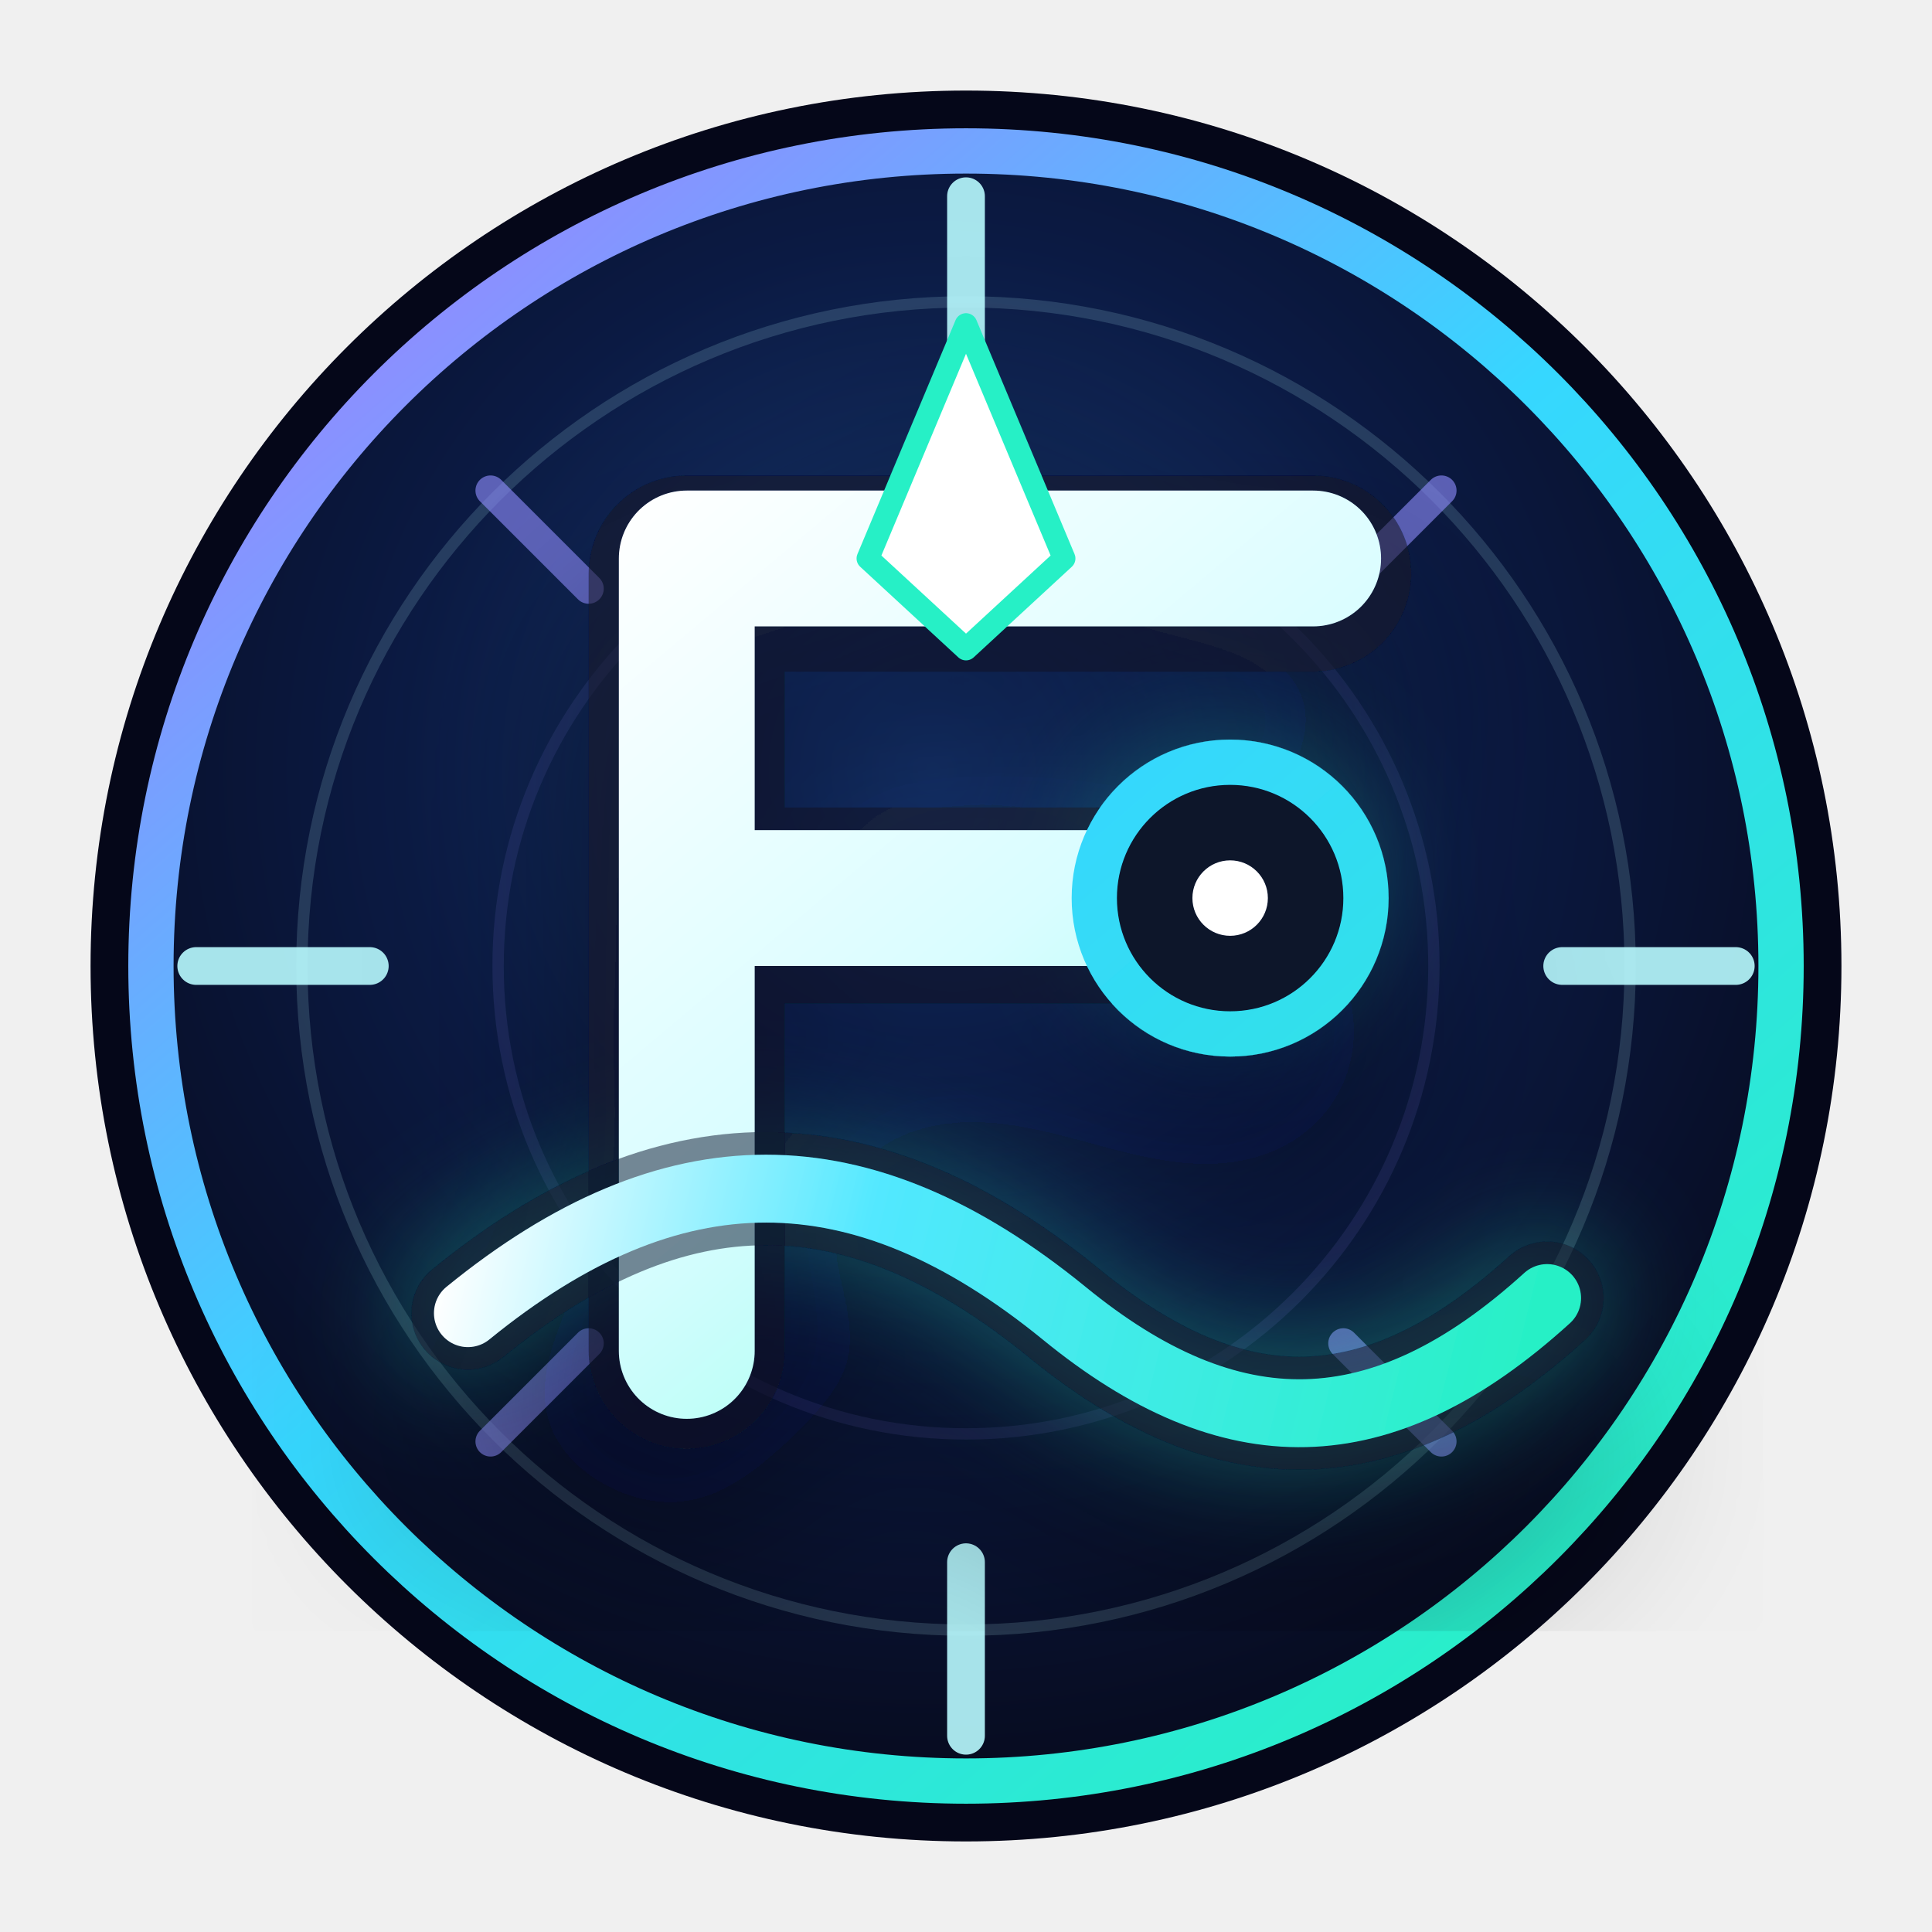
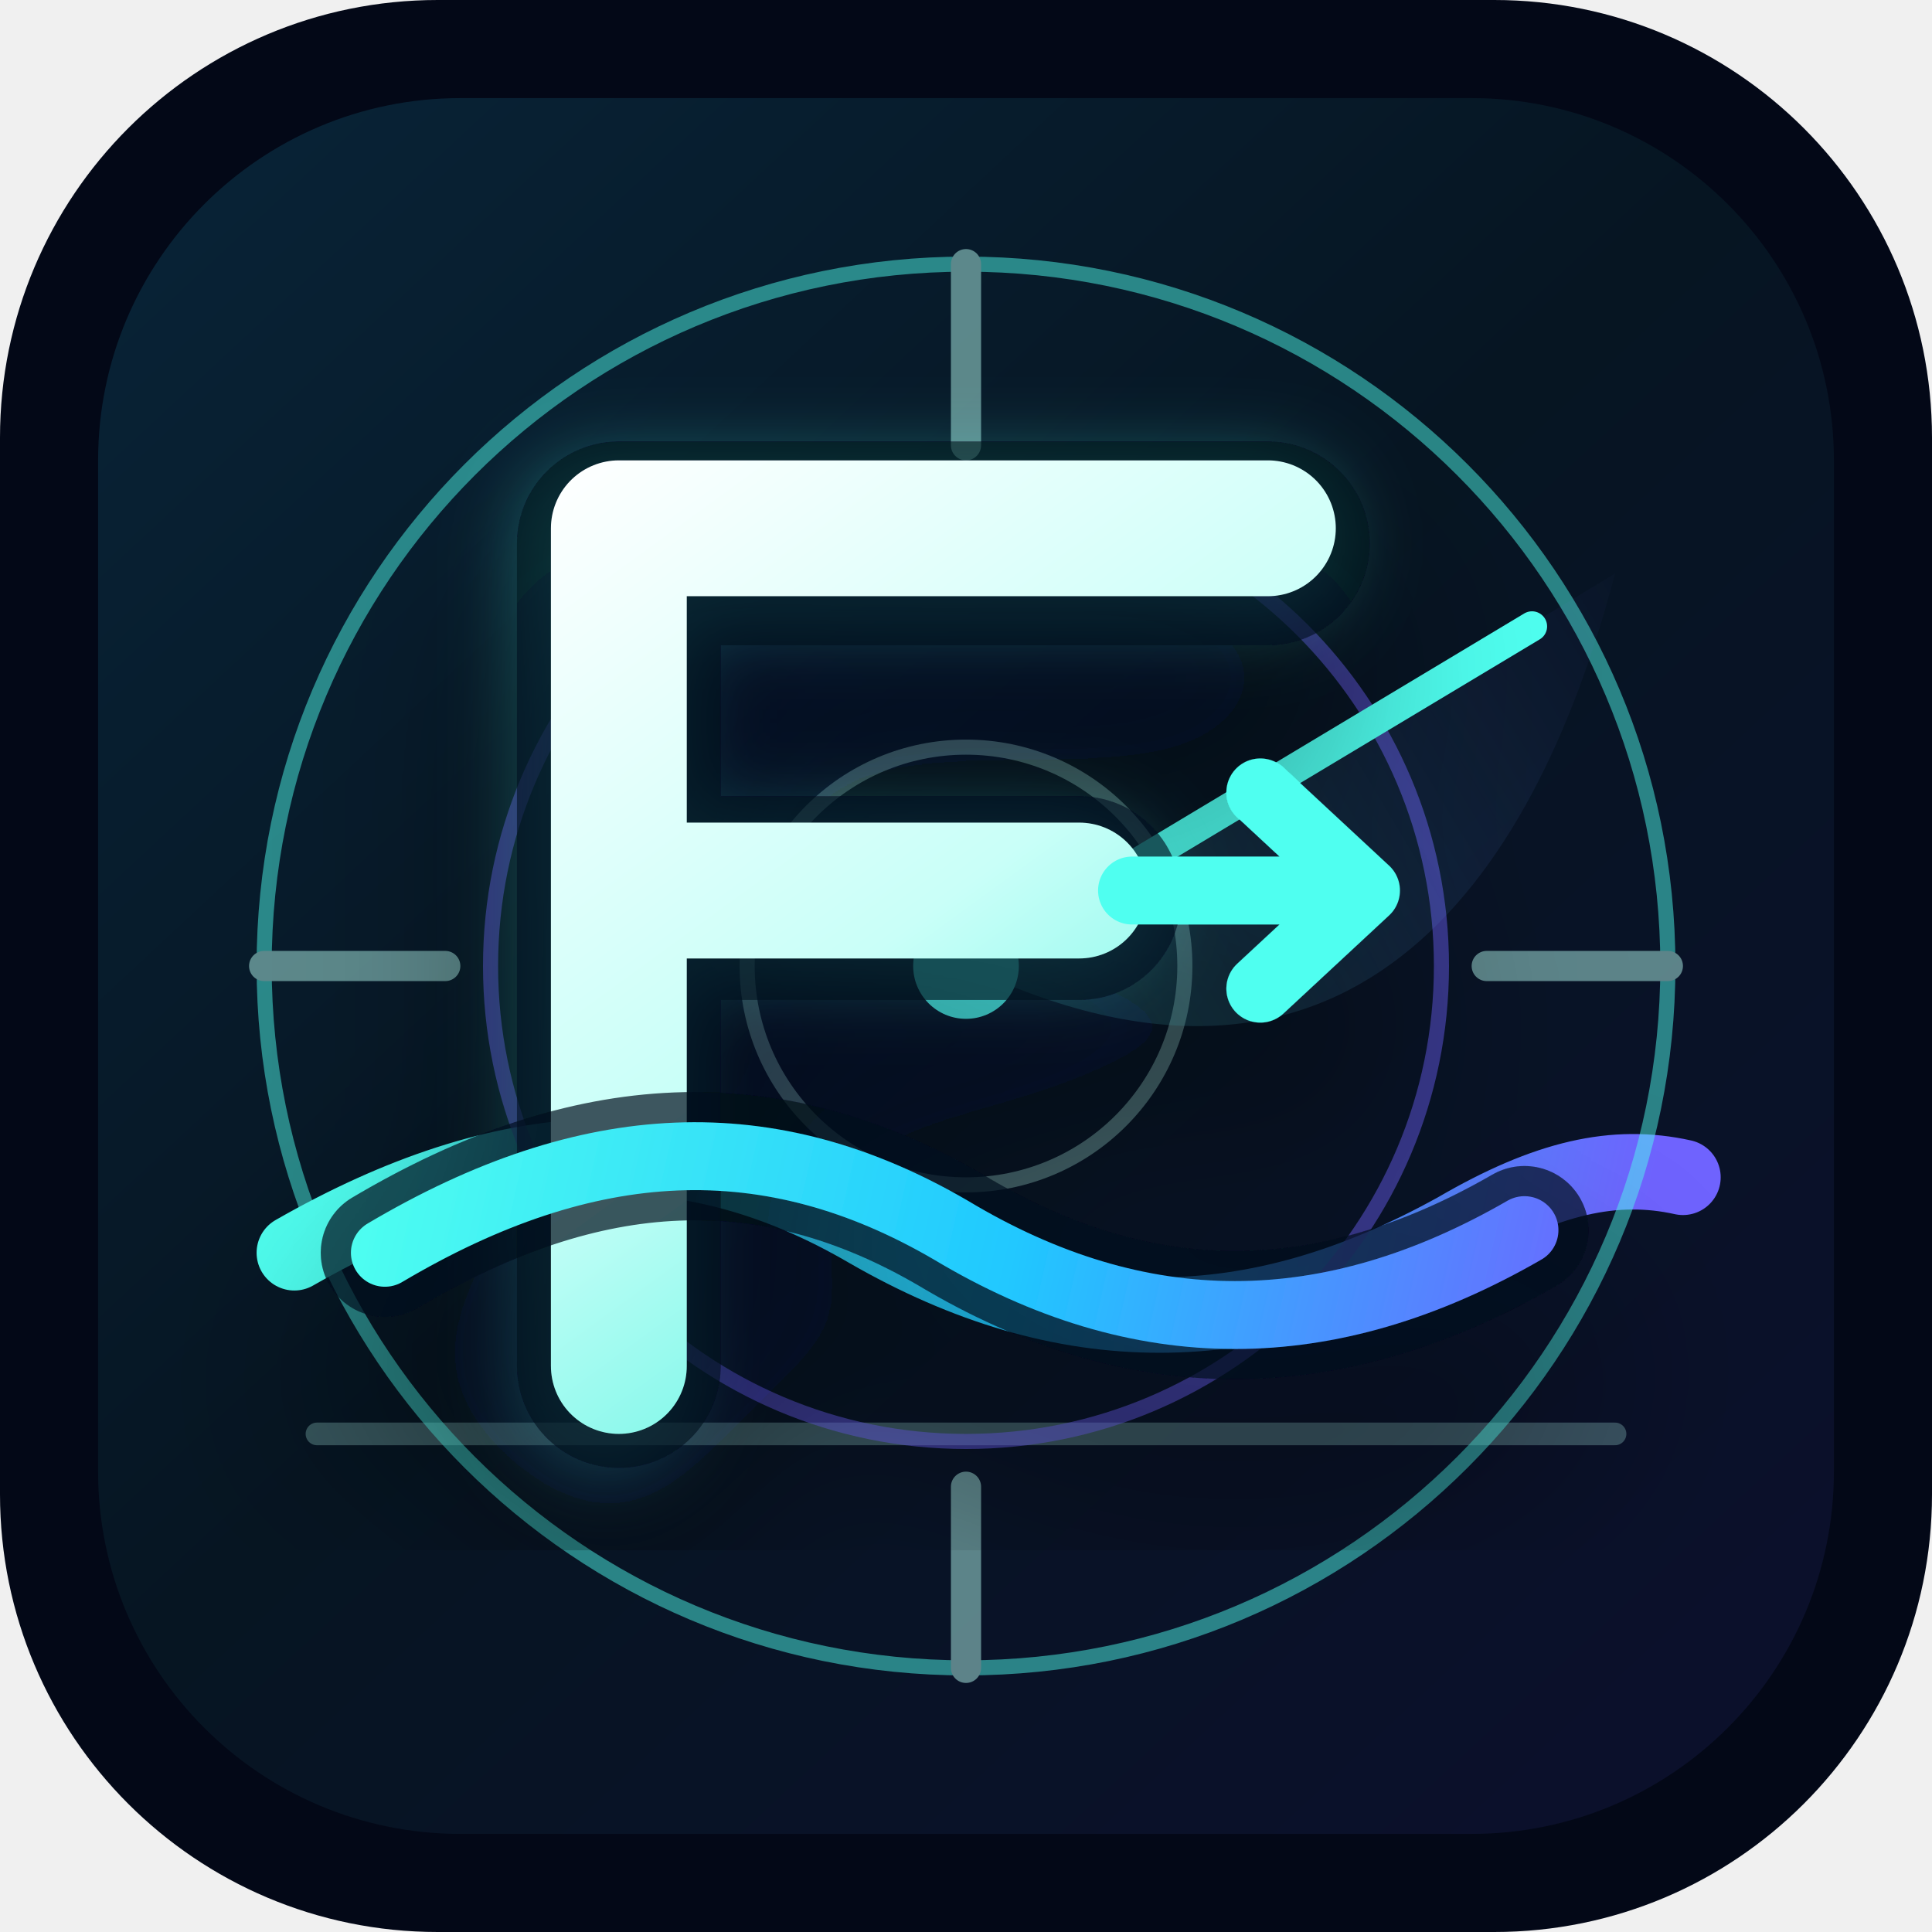
<svg xmlns="http://www.w3.org/2000/svg" viewBox="0 0 256 256" role="img" aria-labelledby="title desc">
  <defs>
-     <radialGradient id="badgeGlow" cx="48%" cy="38%" r="68%">
-       <stop stop-color="#183c76" />
-       <stop offset=".48" stop-color="#0b1a43" />
-       <stop offset="1" stop-color="#060818" />
-     </radialGradient>
-     <linearGradient id="ring" x1="54" y1="38" x2="209" y2="218" gradientUnits="userSpaceOnUse">
-       <stop stop-color="#8f8cff" />
-       <stop offset=".45" stop-color="#36d7ff" />
-       <stop offset="1" stop-color="#28f0c6" />
+     <linearGradient id="bg" x1="31" y1="25" x2="220" y2="228" gradientUnits="userSpaceOnUse">
+       <stop stop-color="#082235" />
+       <stop offset=".48" stop-color="#061522" />
+       <stop offset="1" stop-color="#0b102b" />
    </linearGradient>
-     <linearGradient id="mark" x1="79" y1="69" x2="174" y2="182" gradientUnits="userSpaceOnUse">
+     <linearGradient id="ocean" x1="47" y1="155" x2="211" y2="192" gradientUnits="userSpaceOnUse">
+       <stop stop-color="#4ffff0" />
+       <stop offset=".52" stop-color="#20c8ff" />
+       <stop offset="1" stop-color="#6f63ff" />
+     </linearGradient>
+     <linearGradient id="mark" x1="78" y1="58" x2="169" y2="183" gradientUnits="userSpaceOnUse">
      <stop stop-color="#ffffff" />
-       <stop offset=".52" stop-color="#d9fdff" />
-       <stop offset="1" stop-color="#8fffea" />
+       <stop offset=".5" stop-color="#c9fff8" />
+       <stop offset="1" stop-color="#3ff0dc" />
    </linearGradient>
-     <linearGradient id="wave" x1="62" y1="154" x2="200" y2="188" gradientUnits="userSpaceOnUse">
-       <stop stop-color="#ffffff" />
-       <stop offset=".38" stop-color="#52e8ff" />
-       <stop offset="1" stop-color="#28f0c6" />
+     <linearGradient id="sweep" x1="128" y1="128" x2="218" y2="74" gradientUnits="userSpaceOnUse">
+       <stop stop-color="#4ffff0" stop-opacity=".95" />
+       <stop offset="1" stop-color="#6f63ff" stop-opacity=".05" />
    </linearGradient>
-     <filter id="shadow" x="-20%" y="-20%" width="140%" height="140%" color-interpolation-filters="sRGB">
-       <feDropShadow dx="0" dy="18" stdDeviation="13" flood-color="#030514" flood-opacity=".5" />
+     <filter id="softShadow" x="-22%" y="-22%" width="144%" height="144%" color-interpolation-filters="sRGB">
+       <feDropShadow dx="0" dy="18" stdDeviation="14" flood-color="#010611" flood-opacity=".55" />
    </filter>
-     <filter id="aura" x="-28%" y="-28%" width="156%" height="156%" color-interpolation-filters="sRGB">
-       <feGaussianBlur stdDeviation="7" />
+     <filter id="glow" x="-30%" y="-30%" width="160%" height="160%" color-interpolation-filters="sRGB">
+       <feGaussianBlur stdDeviation="5" />
    </filter>
  </defs>
-   <circle cx="128" cy="128" r="116" fill="#050719" />
-   <circle cx="128" cy="128" r="109" fill="url(#badgeGlow)" />
-   <circle cx="128" cy="128" r="108" fill="none" stroke="url(#ring)" stroke-width="6" />
-   <circle cx="128" cy="128" r="88" fill="none" stroke="#b8fbff" stroke-width="1.5" opacity=".16" />
-   <circle cx="128" cy="128" r="62" fill="none" stroke="#8f8cff" stroke-width="1.5" opacity=".12" />
-   <g opacity=".9">
-     <path d="M128 26v23M128 207v23M26 128h23M207 128h23" fill="none" stroke="#b8fbff" stroke-linecap="round" stroke-width="5" />
-     <path d="M65 65l13 13M178 178l13 13M191 65l-13 13M78 178l-13 13" fill="none" stroke="#8f8cff" stroke-linecap="round" stroke-width="4" opacity=".68" />
+   <rect width="256" height="256" rx="58" fill="#030817" />
+   <rect x="13" y="13" width="230" height="230" rx="48" fill="url(#bg)" />
+   <path d="M39 166c28-16 52-17 76-3 26 15 51 15 78 0 12-7 21-9 30-7" fill="none" stroke="url(#ocean)" stroke-linecap="round" stroke-width="10" />
+   <path d="M42 190h172" fill="none" stroke="#b8fff5" stroke-linecap="round" stroke-width="3" opacity=".28" />
+   <g opacity=".48">
+     <circle cx="128" cy="128" r="93" fill="none" stroke="#4ffff0" stroke-width="2" />
+     <circle cx="128" cy="128" r="63" fill="none" stroke="#6f63ff" stroke-width="2" />
+     <circle cx="128" cy="128" r="29" fill="none" stroke="#b8fff5" stroke-width="2" opacity=".7" />
+     <path d="M128 35v24M128 197v24M35 128h24M197 128h24" fill="none" stroke="#b8fff5" stroke-linecap="round" stroke-width="4" />
  </g>
-   <g filter="url(#aura)" opacity=".34">
-     <circle cx="162" cy="116" r="19" fill="#28f0c6" />
-     <path d="M61 174c26-21 52-21 78 0 22 17 43 17 66-2" fill="none" stroke="#28f0c6" stroke-linecap="round" stroke-width="16" />
+   <path d="M128 128l86-52c-11 42-36 76-86 52Z" fill="url(#sweep)" opacity=".22" />
+   <path d="M128 128l75-45" fill="none" stroke="#4ffff0" stroke-linecap="round" stroke-width="4" />
+   <circle cx="128" cy="128" r="7" fill="#4ffff0" />
+   <g filter="url(#glow)" opacity=".35">
+     <path d="M80 72h87M80 72v112M80 119h62" fill="none" stroke="#4ffff0" stroke-linecap="round" stroke-linejoin="round" stroke-width="22" />
  </g>
-   <g filter="url(#shadow)">
-     <path d="M91 76h83M91 76v103M91 120h62" fill="none" stroke="#07122c" stroke-linecap="round" stroke-linejoin="round" stroke-width="26" opacity=".55" />
-     <path d="M91 74h83M91 74v105M91 119h62" fill="none" stroke="url(#mark)" stroke-linecap="round" stroke-linejoin="round" stroke-width="18" />
-     <circle cx="163" cy="119" r="18" fill="#07122c" stroke="url(#ring)" stroke-width="6" />
-     <circle cx="163" cy="119" r="5" fill="#ffffff" />
-     <path d="M128 43l13 31-13 12-13-12 13-31Z" fill="#ffffff" />
-     <path d="M128 43l13 31-13 12-13-12 13-31Z" fill="none" stroke="#28f0c6" stroke-linejoin="round" stroke-width="3" />
-     <path d="M62 174c27-22 52-22 79 0 22 18 42 18 64-2" fill="none" stroke="#07122c" stroke-linecap="round" stroke-width="15" opacity=".5" />
-     <path d="M62 174c27-22 52-22 79 0 22 18 42 18 64-2" fill="none" stroke="url(#wave)" stroke-linecap="round" stroke-width="9" />
+   <g filter="url(#softShadow)">
+     <path d="M82 72h86M82 72v109M82 119h61" fill="none" stroke="#02101d" stroke-linecap="round" stroke-linejoin="round" stroke-width="27" opacity=".62" />
+     <path d="M82 70h86M82 70v111M82 118h61" fill="none" stroke="url(#mark)" stroke-linecap="round" stroke-linejoin="round" stroke-width="18" />
+     <path d="M150 118h31l-14-13M181 118l-14 13" fill="none" stroke="#4ffff0" stroke-linecap="round" stroke-linejoin="round" stroke-width="9" />
+     <path d="M51 166c27-16 51-17 75-3 25 15 50 15 76 0" fill="none" stroke="#02101d" stroke-linecap="round" stroke-width="17" opacity=".7" />
+     <path d="M51 166c27-16 51-17 75-3 25 15 50 15 76 0" fill="none" stroke="url(#ocean)" stroke-linecap="round" stroke-width="9" />
  </g>
</svg>
